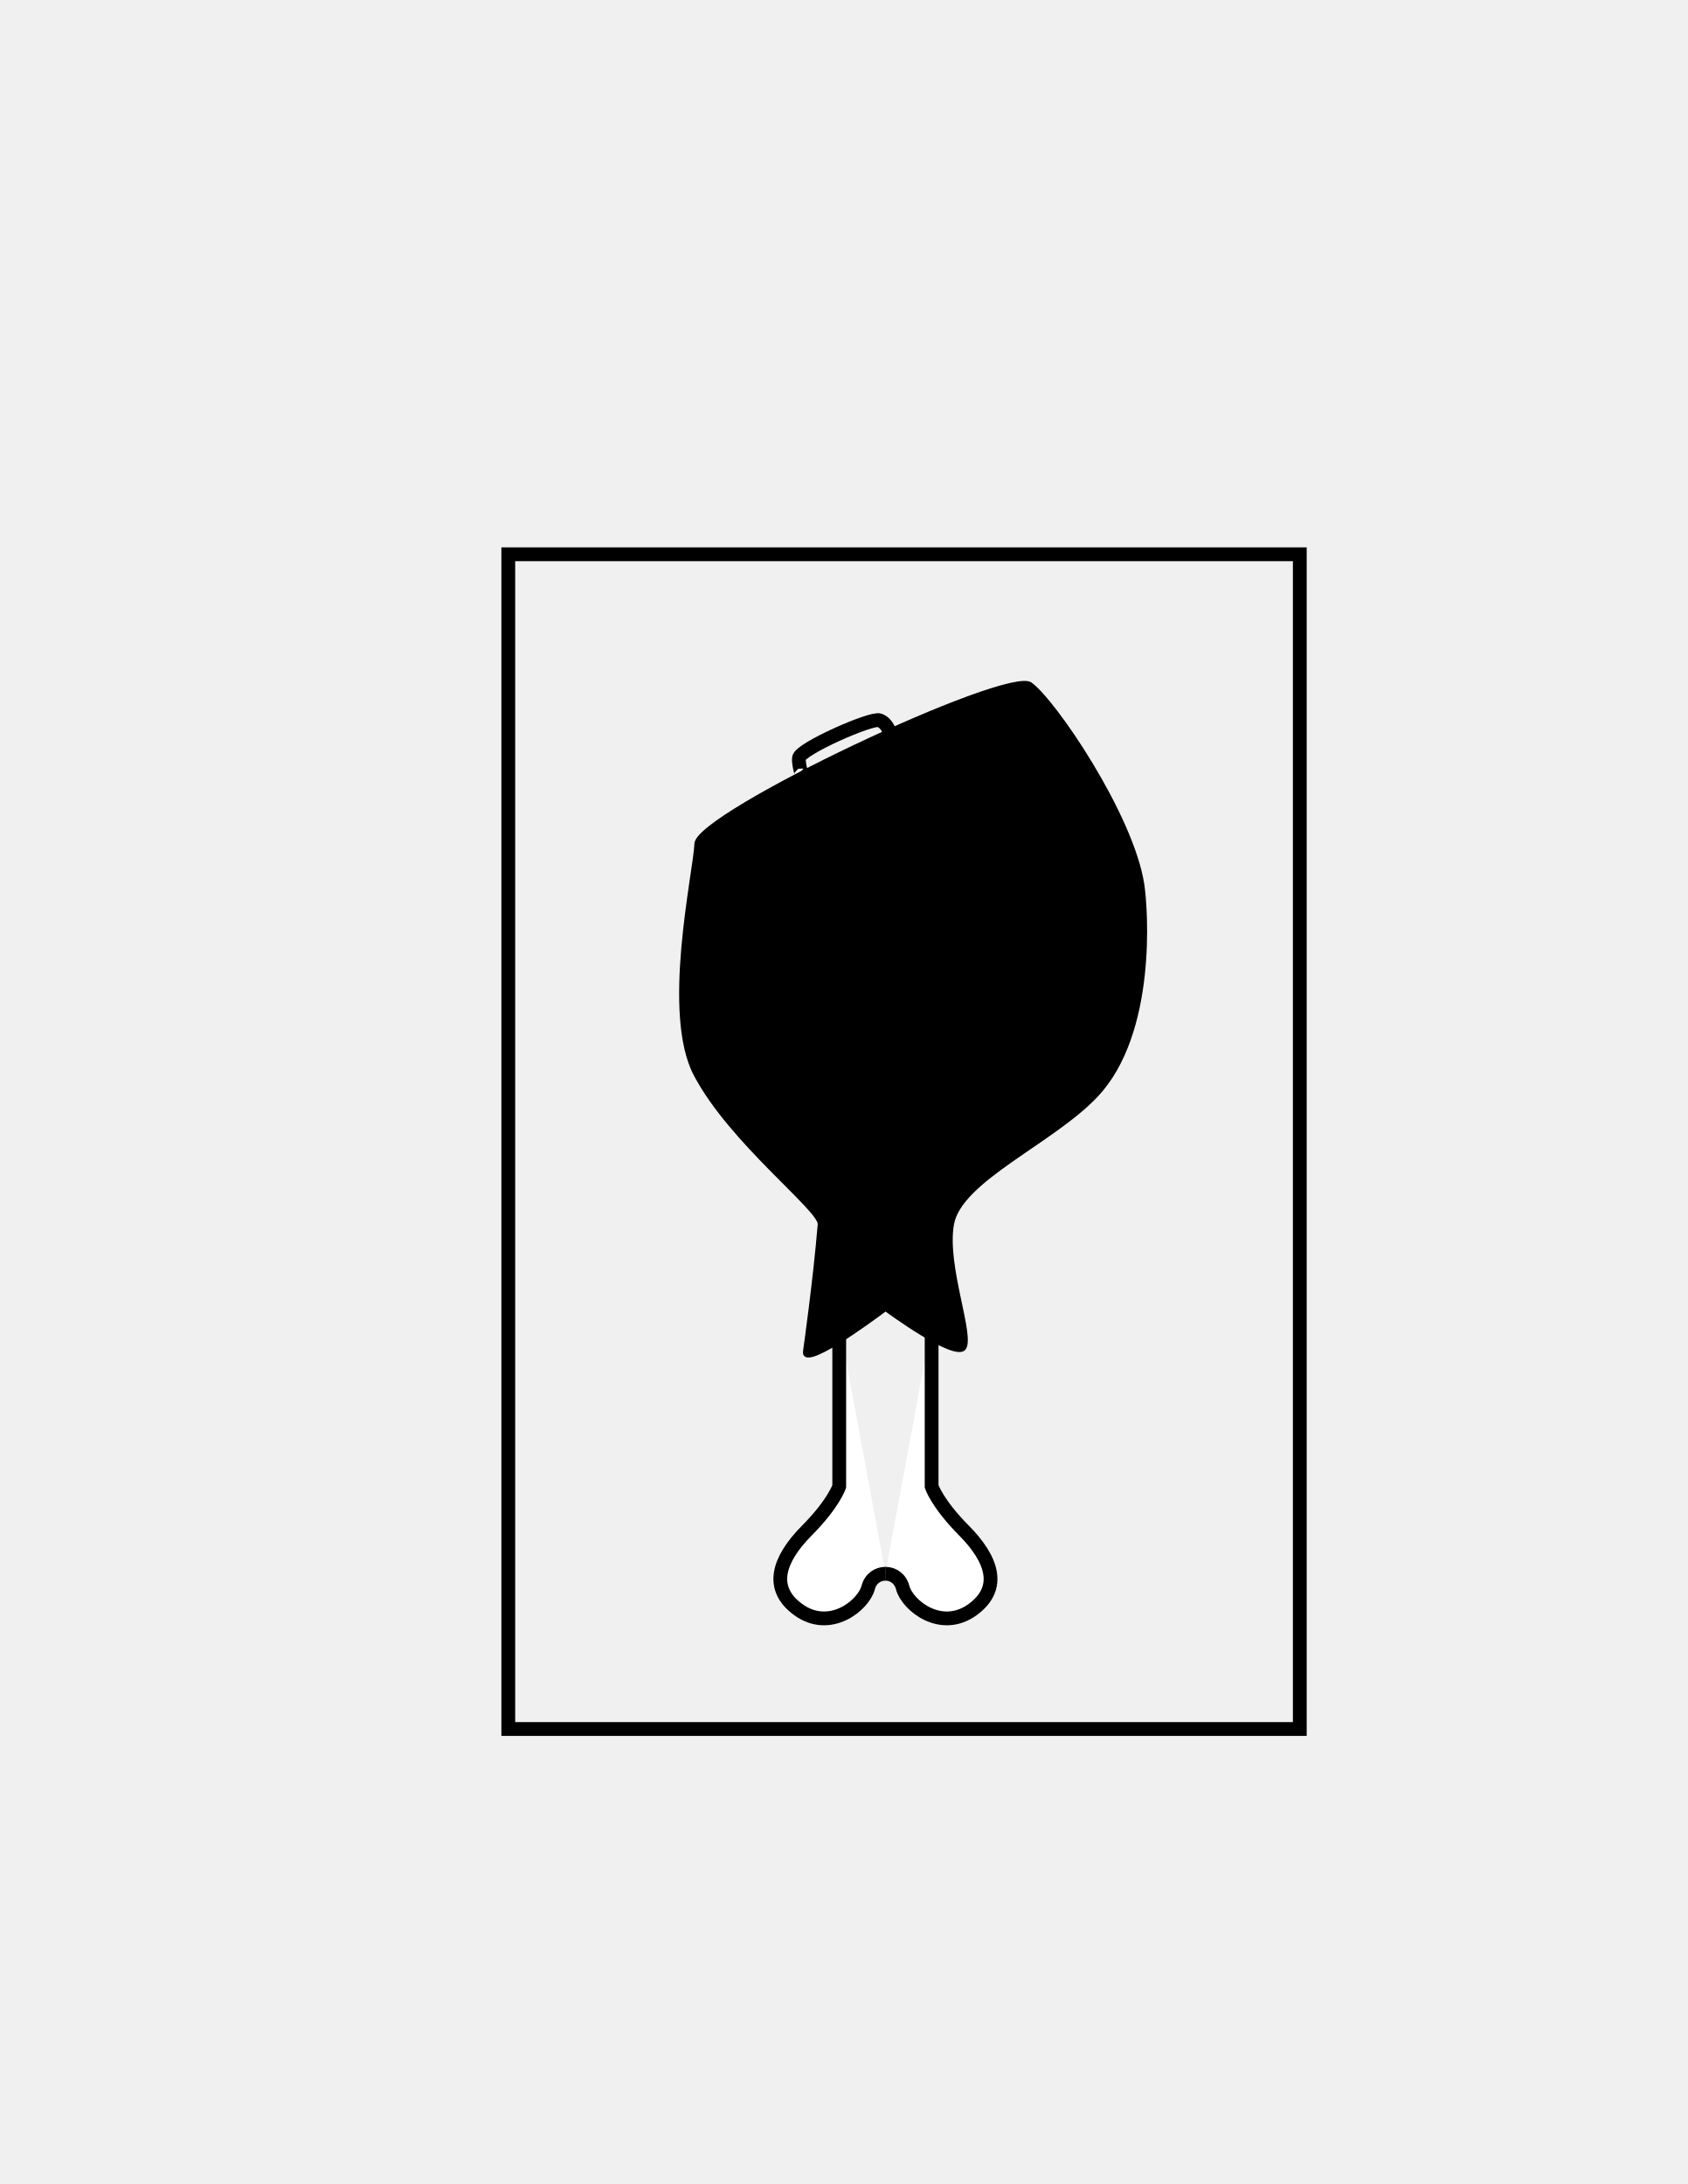
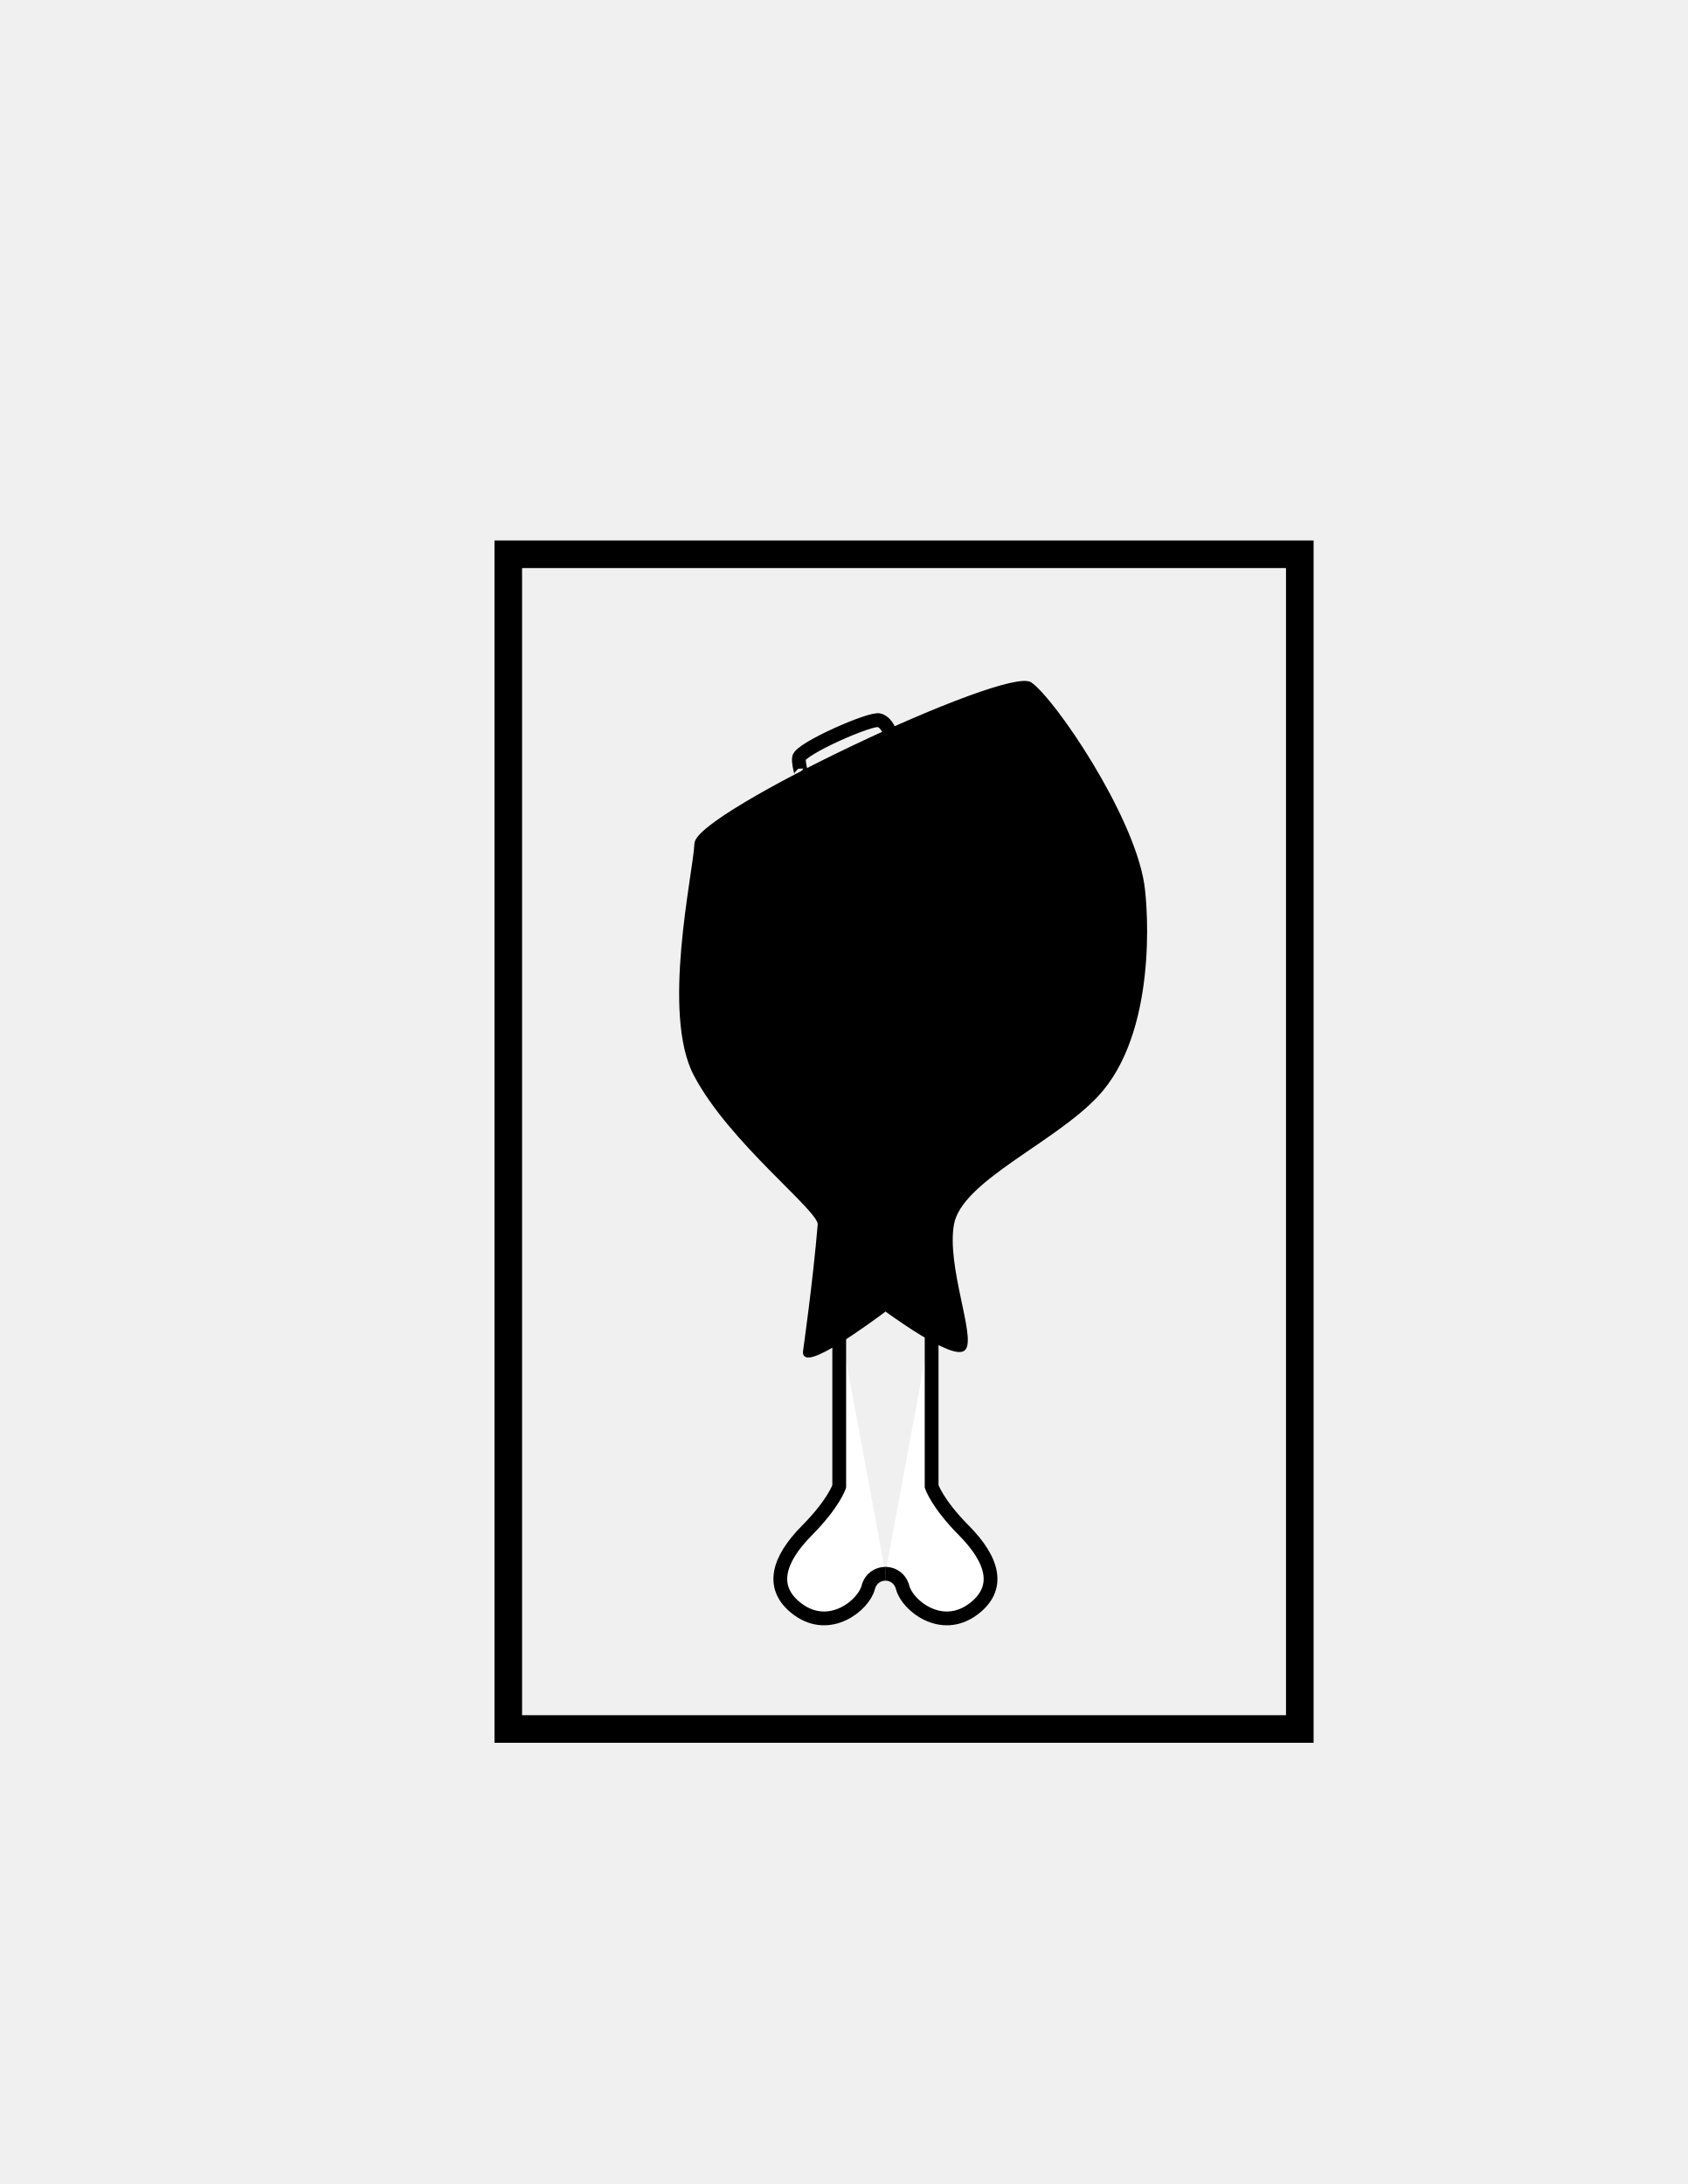
<svg xmlns="http://www.w3.org/2000/svg" version="1.1" id="Layer_1" x="0px" y="0px" viewBox="0 0 612 792" enable-background="new 0 0 612 792" xml:space="preserve">
  <g>
    <path fill="#FFFFFF" d="M304.3,480v59c0,0-1.9,6.1-11.7,16c-10.6,10.7-13.6,21-3.3,28.6c11.5,8.5,23.8-1.4,25.5-7.9   c0.9-3.4,3.6-5,6.3-5" />
    <path fill="none" stroke="#000000" stroke-width="5" stroke-miterlimit="10" d="M304.3,480v59c0,0-1.9,6.1-11.7,16   c-10.6,10.7-13.6,21-3.3,28.6c11.5,8.5,23.8-1.4,25.5-7.9c0.9-3.4,3.6-5,6.3-5" />
    <path fill="#FFFFFF" d="M337.8,480v59c0,0,1.9,6.1,11.7,16c10.6,10.7,13.6,21,3.3,28.6c-11.5,8.5-23.8-1.4-25.5-7.9   c-0.9-3.4-3.6-5-6.3-5" />
    <path fill="none" stroke="#000000" stroke-width="5" stroke-miterlimit="10" d="M337.8,480v59c0,0,1.9,6.1,11.7,16   c10.6,10.7,13.6,21,3.3,28.6c-11.5,8.5-23.8-1.4-25.5-7.9c-0.9-3.4-3.6-5-6.3-5" />
    <path d="M297,444c-1.7,20.5-5.3,45.8-5.3,45.8c-1.5,8.2,24.7-11.3,29.4-14.8c0,0,25.1,18.6,28.6,14.1s-7-29.8-4.3-45.1   c2.8-16,36.3-29.7,52.3-46.7c21.3-22.7,18.1-67.6,16.7-76.7c-4-25.3-32.2-66.7-40.7-72.7s-120.9,47-121.4,58s-12.1,61.7-0.2,84   C265,414.3,297.4,438.8,297,444z" />
    <path fill="none" stroke="#000000" stroke-miterlimit="10" d="M297,444c-1.7,20.5-5.3,45.8-5.3,45.8c-1.5,8.2,24.7-11.3,29.4-14.8   c0,0,25.1,18.6,28.6,14.1s-7-29.8-4.3-45.1c2.8-16,36.3-29.7,52.3-46.7c21.3-22.7,18.1-67.6,16.7-76.7c-4-25.3-32.2-66.7-40.7-72.7   s-120.9,47-121.4,58s-12.1,61.7-0.2,84C265,414.3,297.4,438.8,297,444z" />
    <path fill="none" stroke="#000000" stroke-width="5" stroke-miterlimit="10" d="M289.7,280.7c2,1.7-0.3-2.5,0-5.8   c0.3-3.3,26.4-14.8,29.2-13.7c2.8,1.1,3.9,4.1,4.3,7.1" />
-     <rect x="184.3" y="201" fill="none" stroke="#000000" stroke-width="5" stroke-miterlimit="10" width="287" height="426" />
+     <rect x="184.3" y="201" fill="none" stroke="#000000" stroke-width="10" stroke-miterlimit="10" width="287" height="426" />
  </g>
</svg>
